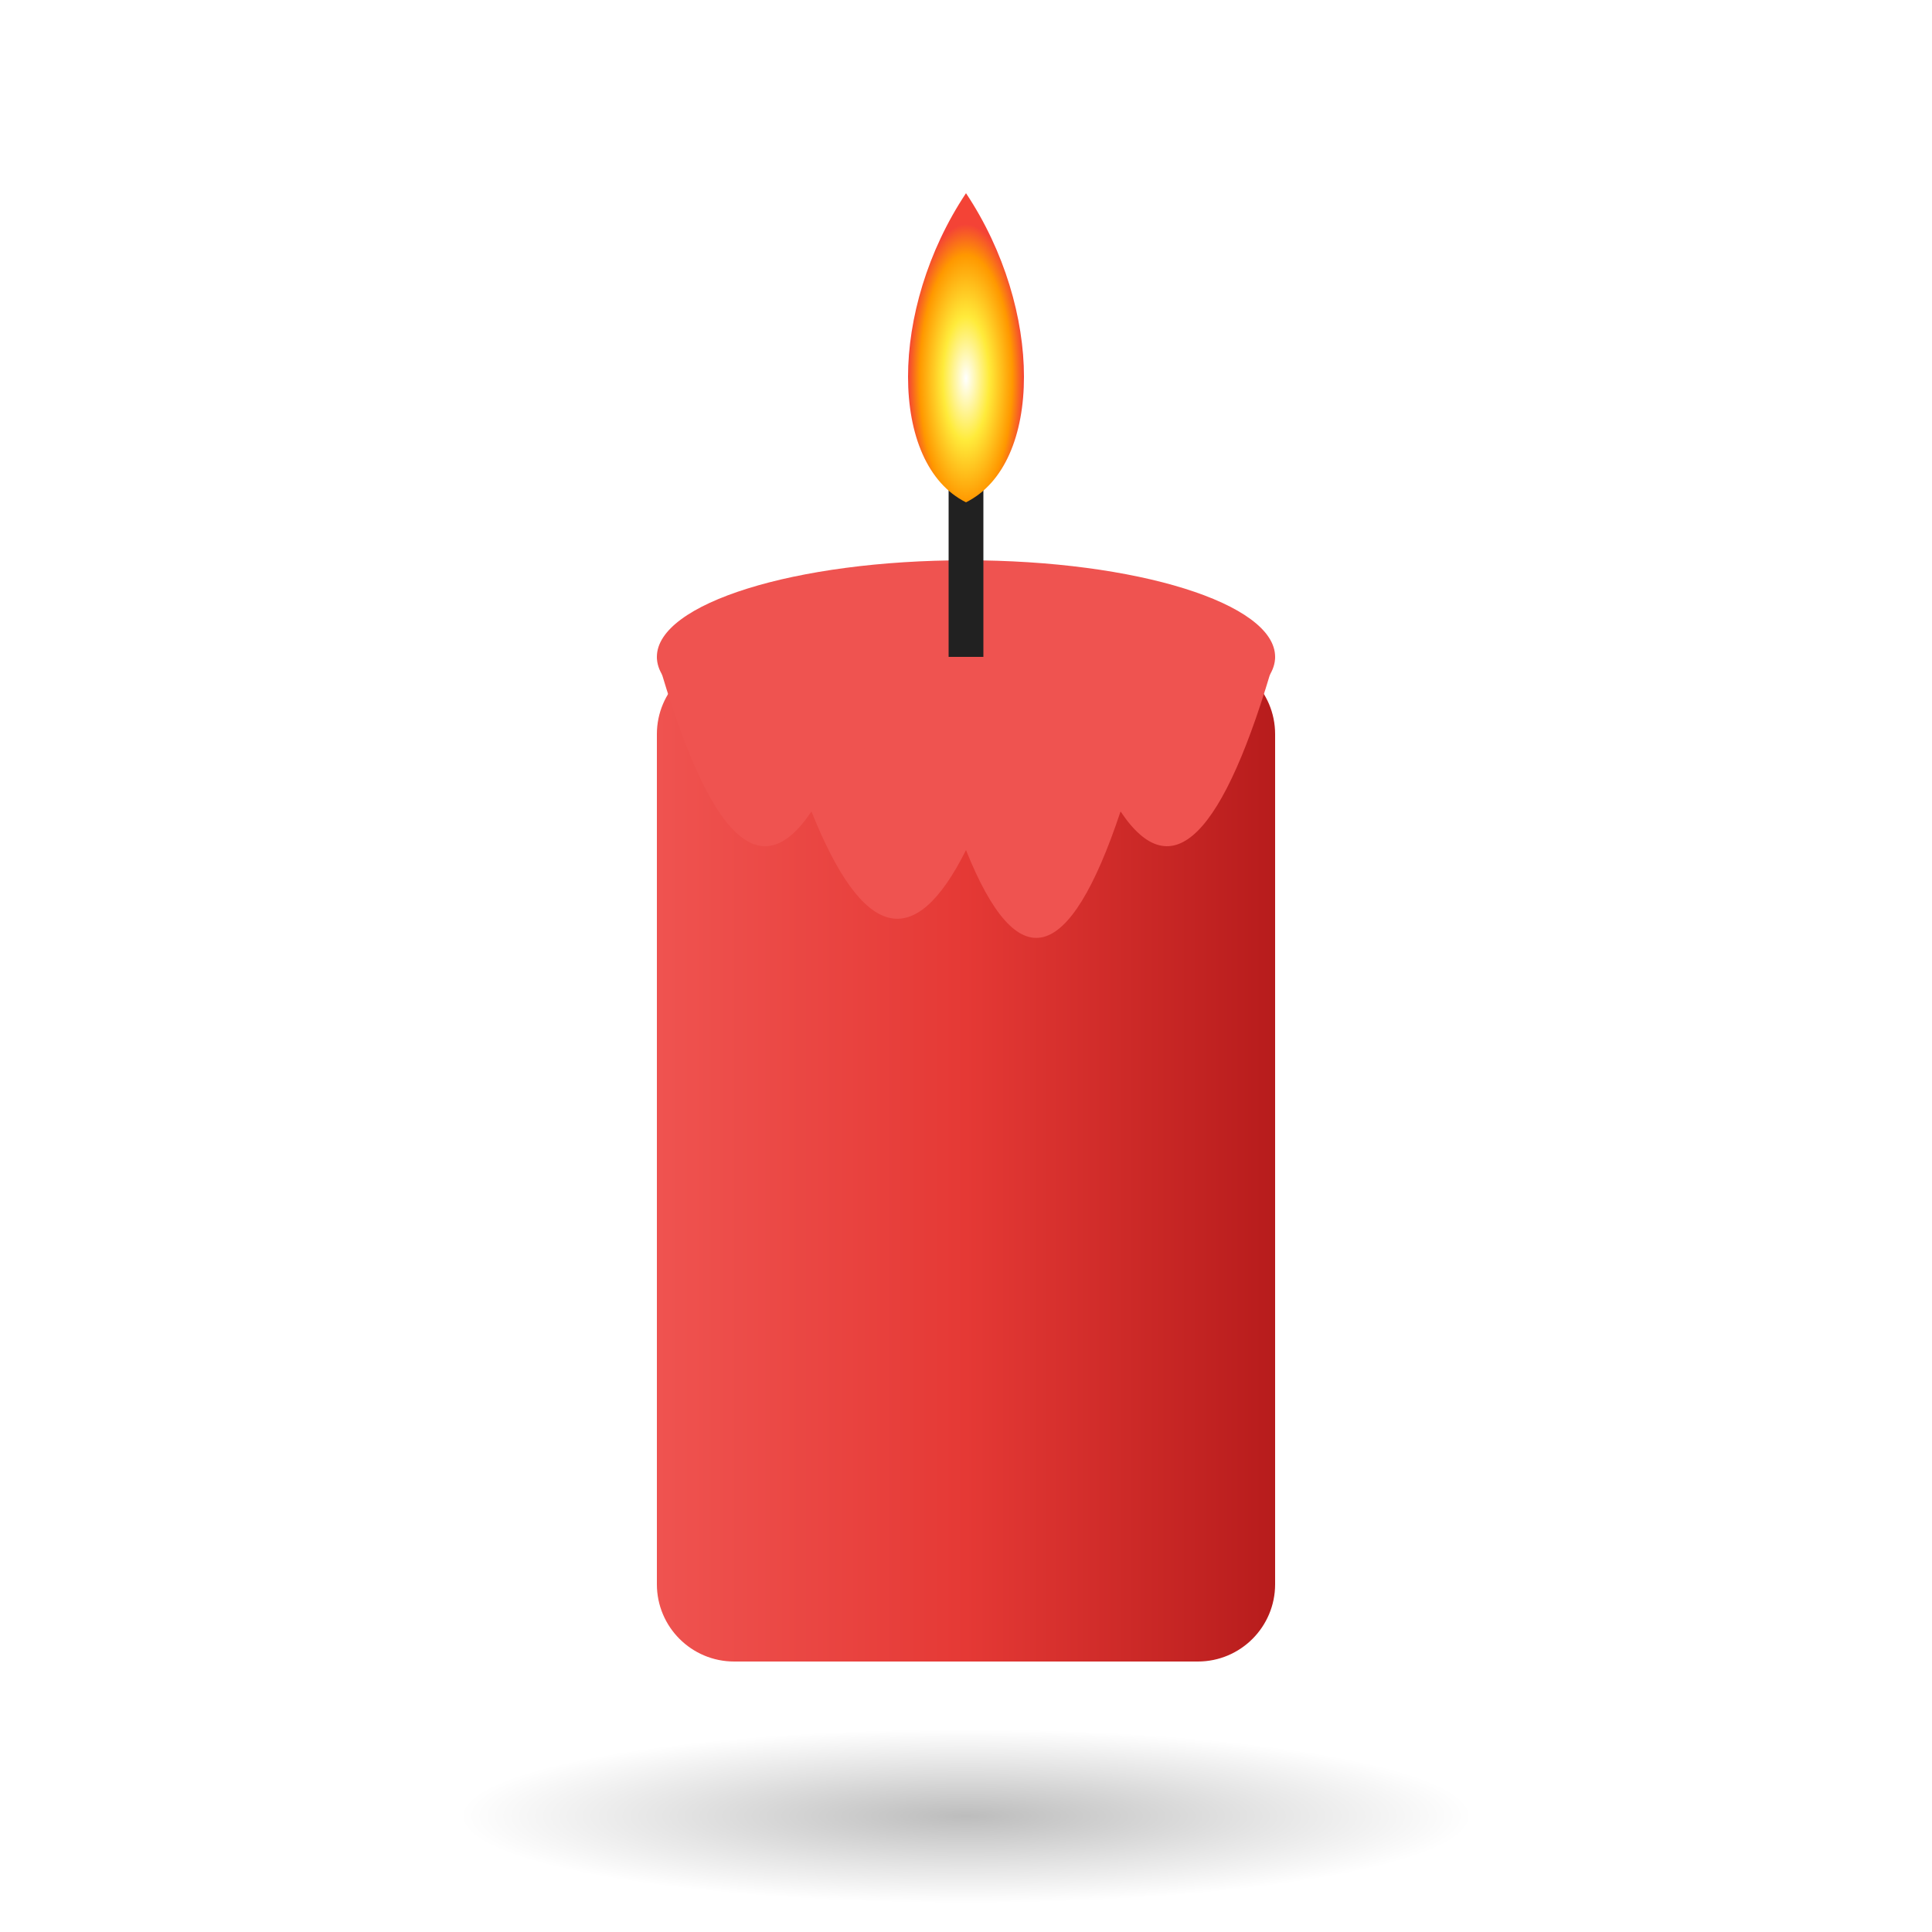
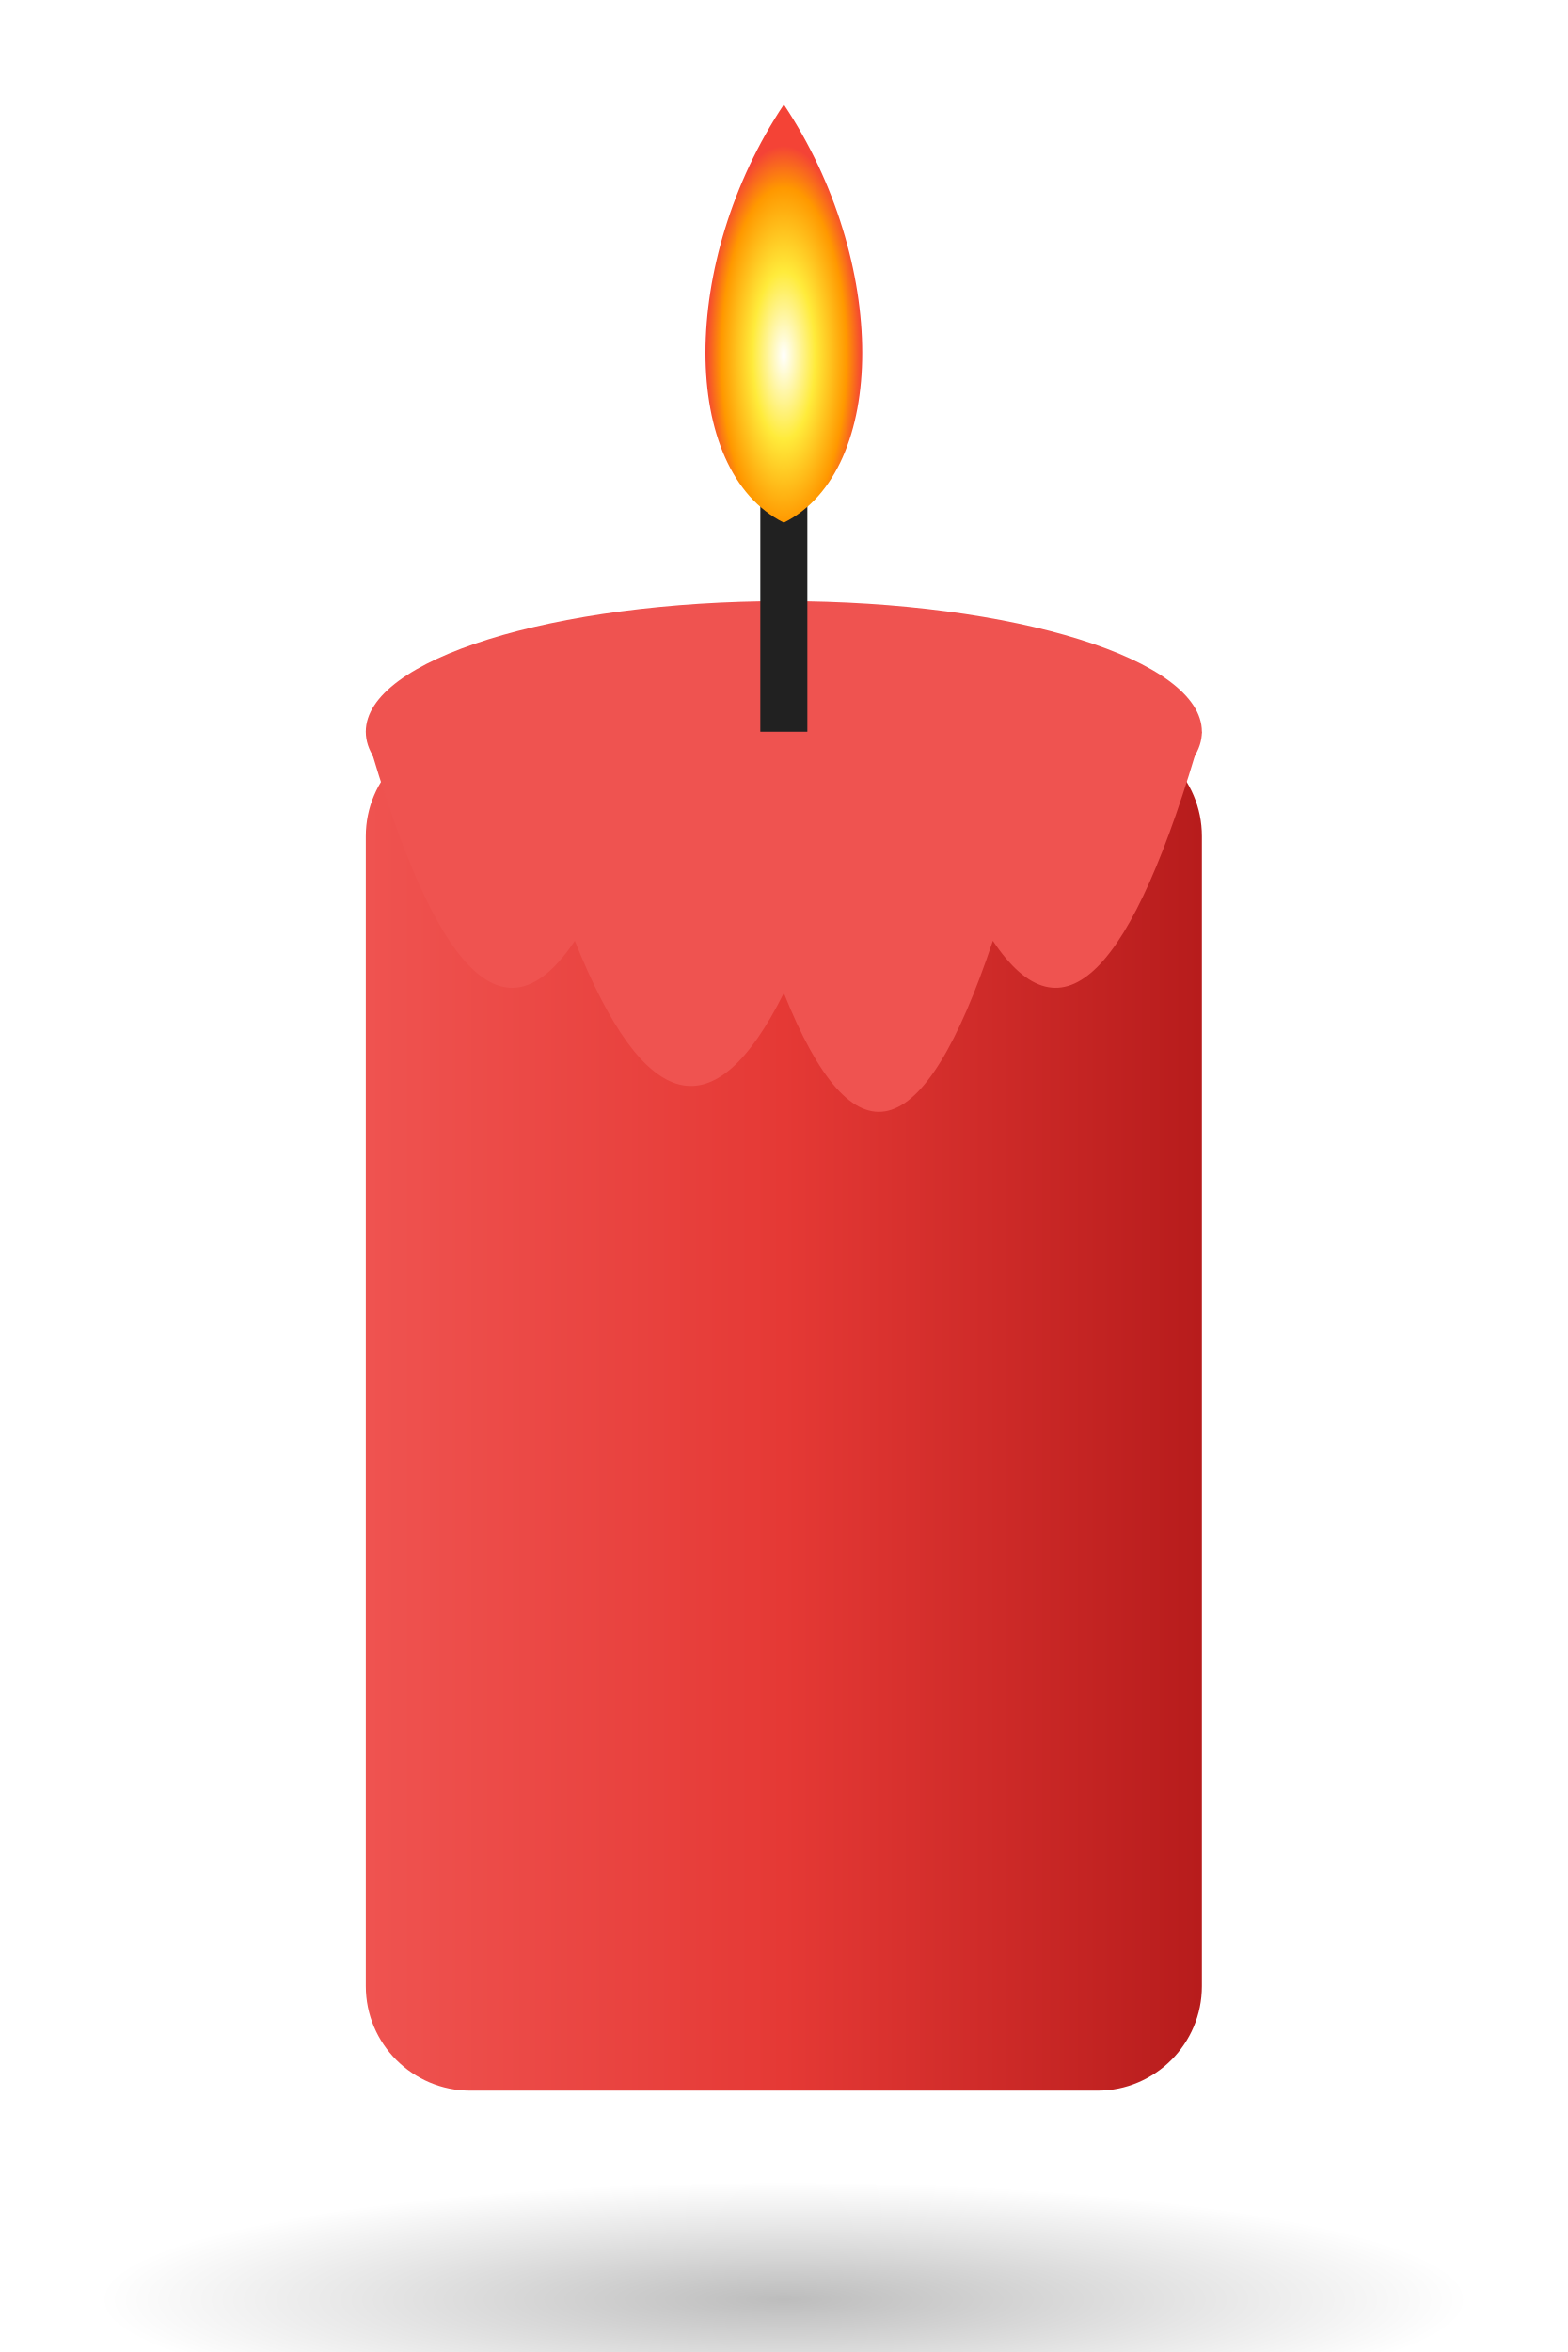
- <svg xmlns="http://www.w3.org/2000/svg" viewBox="0 0 100 100" width="100%" height="100%">
+ <svg xmlns="http://www.w3.org/2000/svg" viewBox="20 6 60 90" width="100%" height="100%">
  <defs>
    <filter id="clay-blur" x="-20%" y="-20%" width="140%" height="140%">
      <feGaussianBlur stdDeviation="1.2" />
    </filter>
    <radialGradient id="clay-shadow" cx="50%" cy="50%" r="50%">
      <stop offset="0%" stop-color="#000" stop-opacity="0.26" />
      <stop offset="60%" stop-color="#000" stop-opacity="0.10" />
      <stop offset="100%" stop-color="#000" stop-opacity="0" />
    </radialGradient>
    <radialGradient id="gloss-eye" cx="35%" cy="30%" r="65%">
      <stop offset="0%" stop-color="#37474f" />
      <stop offset="60%" stop-color="#212121" />
      <stop offset="100%" stop-color="#000000" />
    </radialGradient>
    <linearGradient id="candle-g-red_candle" x1="0%" y1="0%" x2="100%" y2="0%">
      <stop offset="0%" stop-color="#ef5350" />
      <stop offset="50%" stop-color="#e53935" />
      <stop offset="100%" stop-color="#b71c1c" />
    </linearGradient>
    <radialGradient id="flame-g" cx="50%" cy="60%" r="50%">
      <stop offset="0%" stop-color="#ffffff" />
      <stop offset="40%" stop-color="#ffeb3b" />
      <stop offset="80%" stop-color="#ff9800" />
      <stop offset="100%" stop-color="#f44336" />
    </radialGradient>
  </defs>
  <ellipse cx="50" cy="94" rx="26" ry="4.5" fill="url(#clay-shadow)" />
  <rect x="34" y="34" width="32" height="52" rx="4" fill="url(#candle-g-red_candle)" />
  <path d="M34,34 Q38,48 42,42 Q46,52 50,44 Q54,54 58,42 Q62,48 66,34 Z" fill="#ef5350" />
  <ellipse cx="50" cy="34" rx="16" ry="5" fill="#ef5350" />
  <line x1="50" y1="34" x2="50" y2="24" stroke="#212121" stroke-width="1.8" />
  <path d="M50,10 C46,16 46,24 50,26 C54,24 54,16 50,10 Z" fill="url(#flame-g)" />
</svg>
